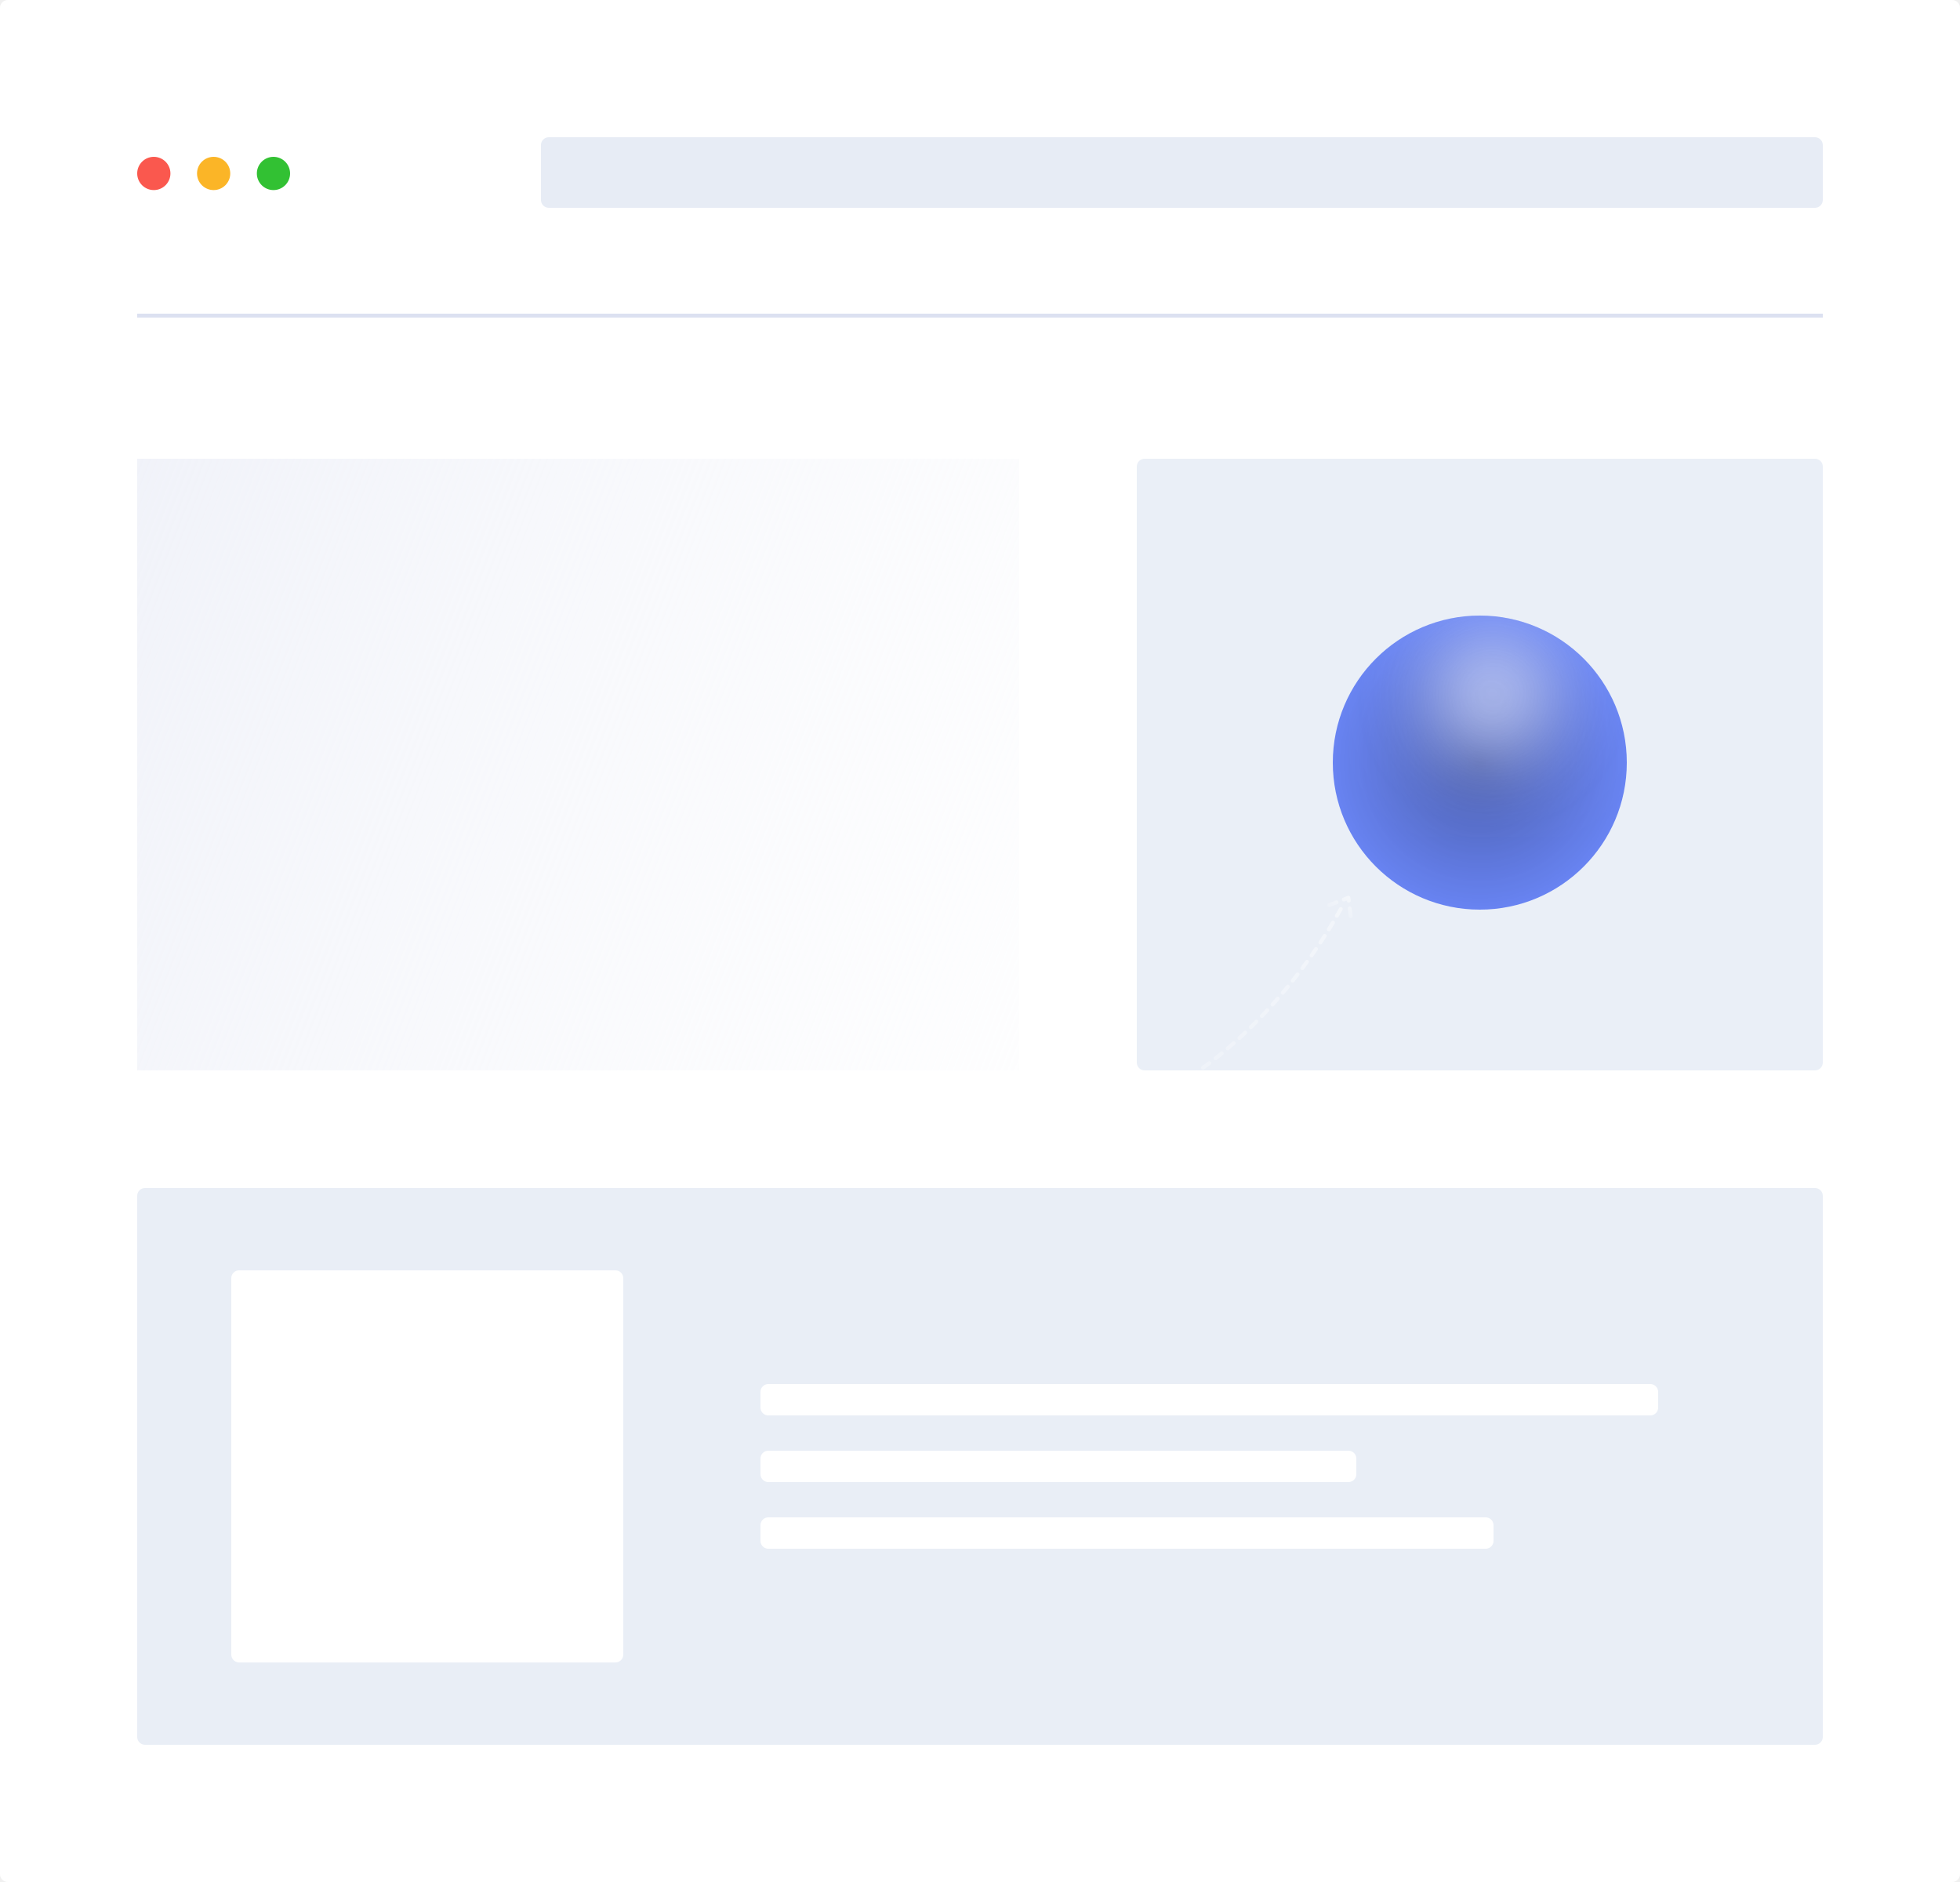
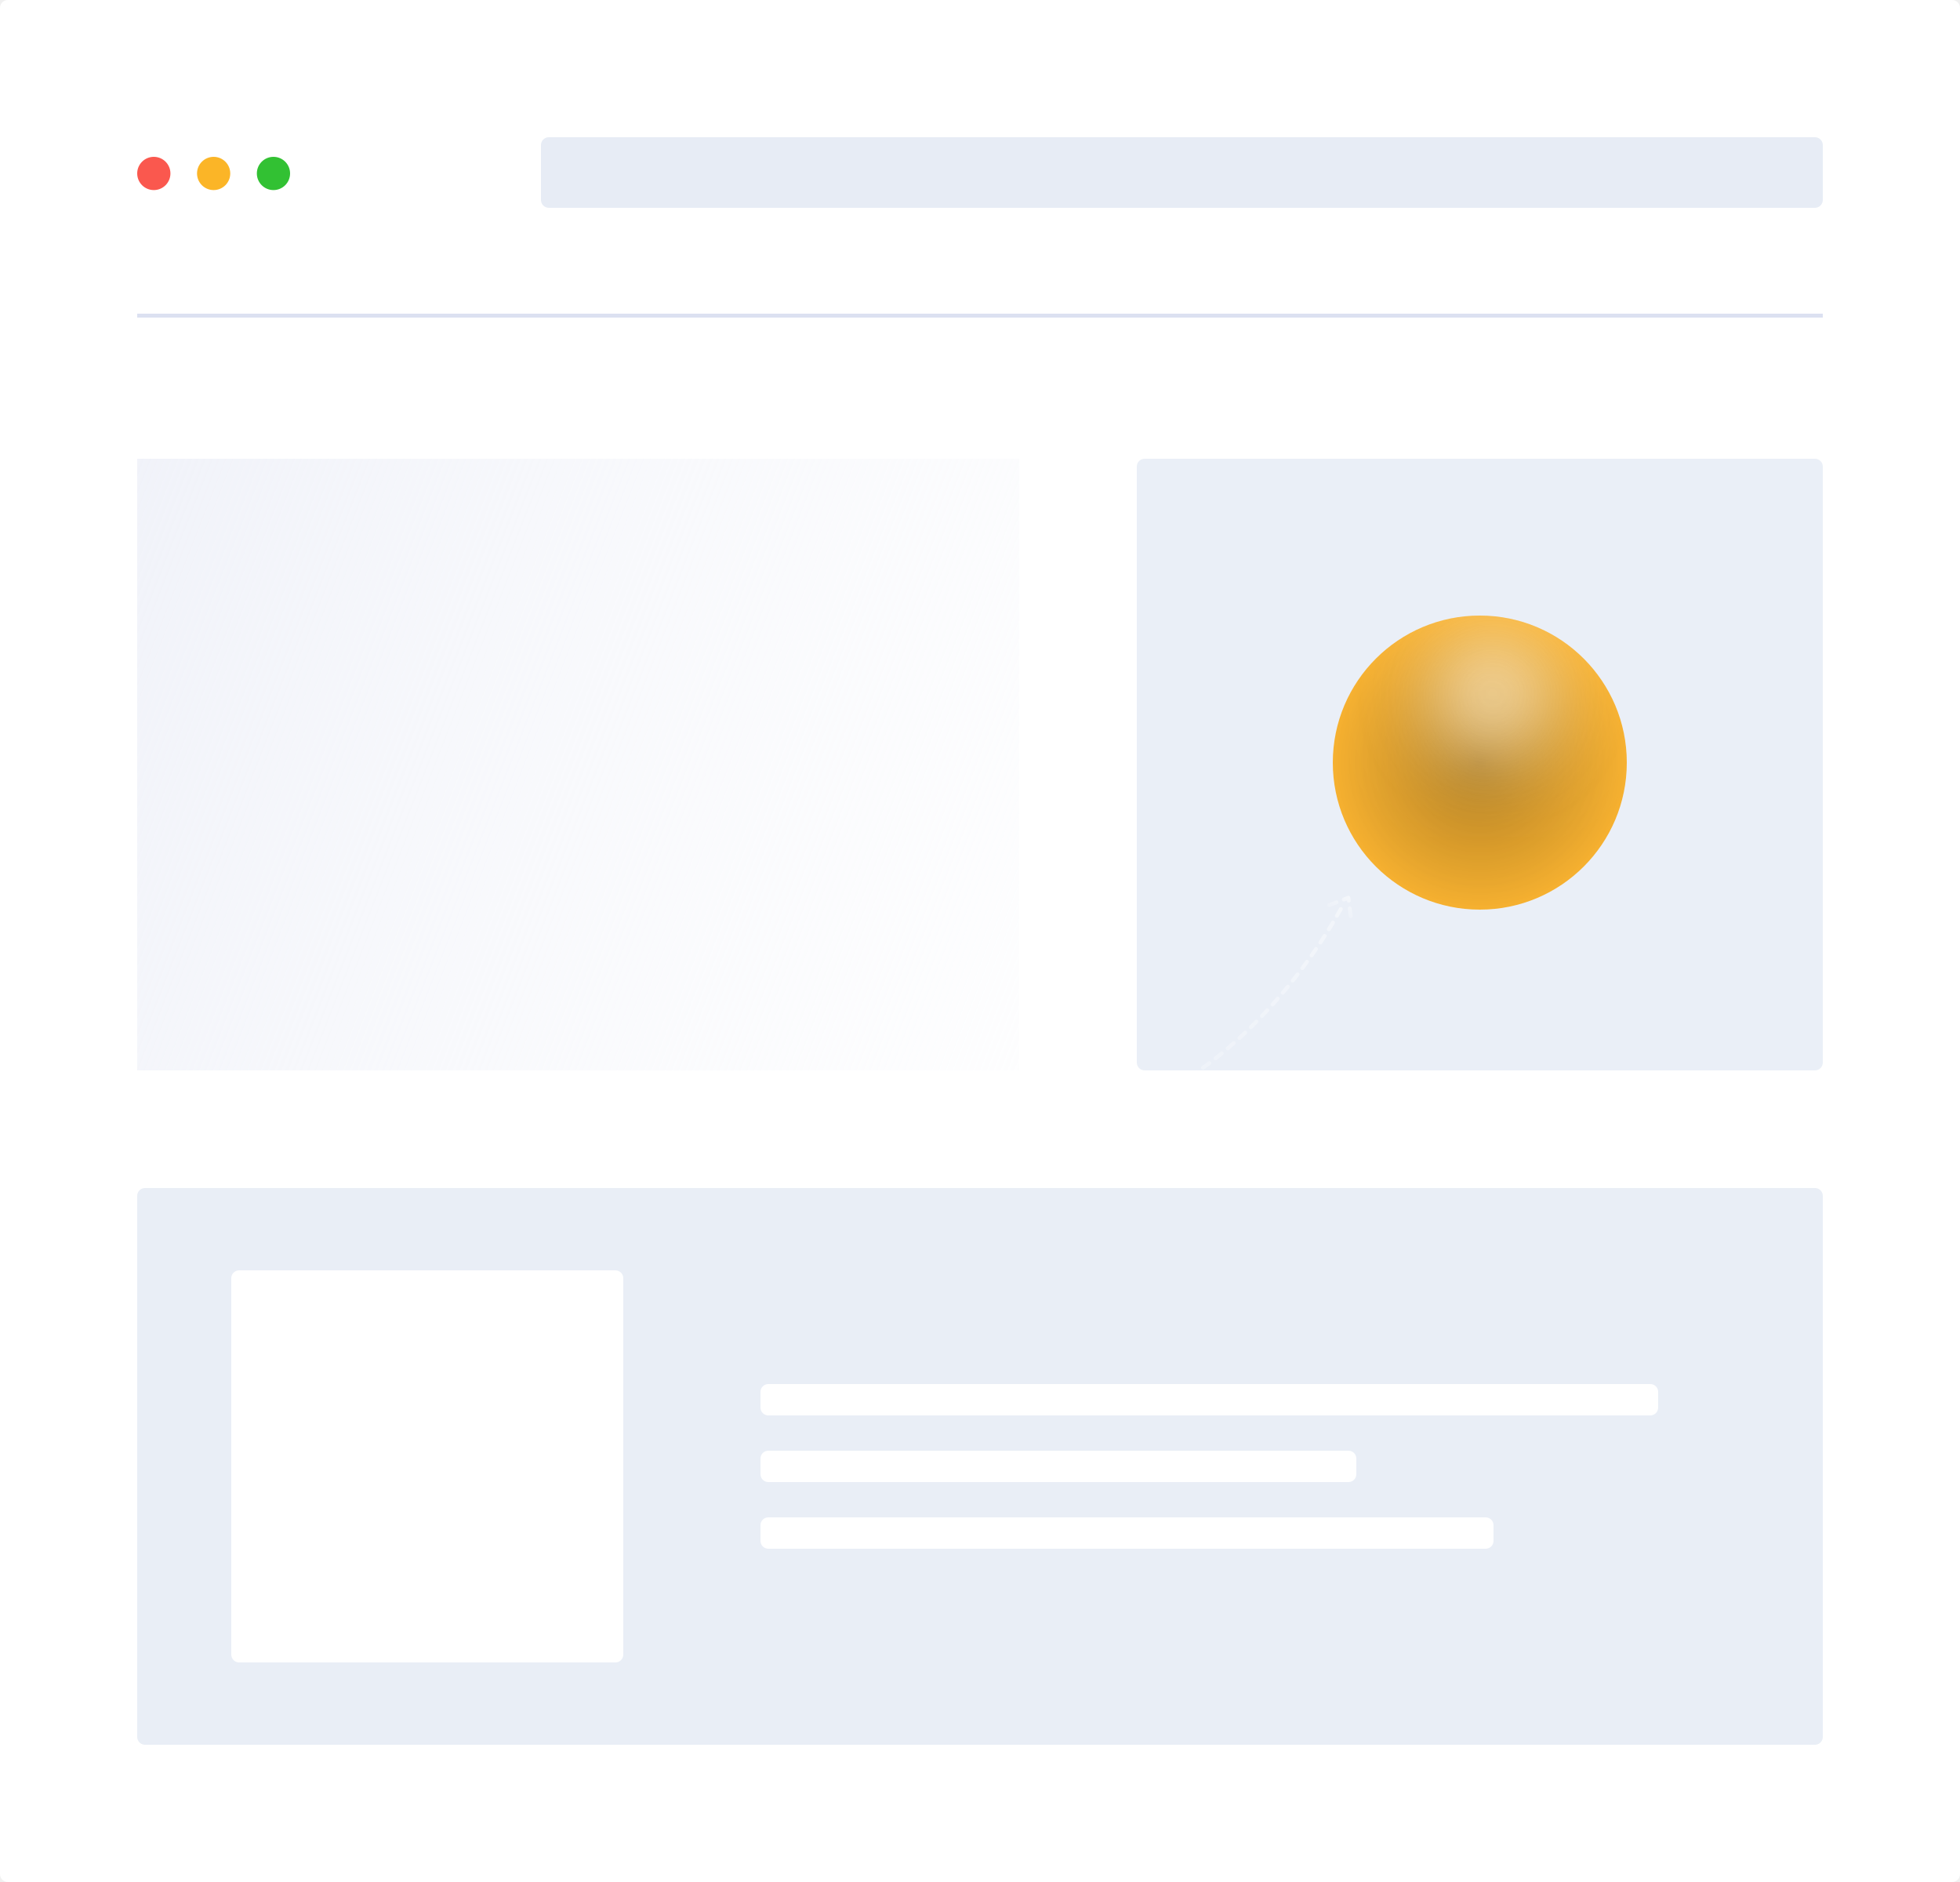
<svg xmlns="http://www.w3.org/2000/svg" width="500" height="480" viewBox="0 0 500 480" fill="none">
  <rect width="500" height="480" rx="2" fill="white" />
  <rect x="35" y="117" width="225" height="156" fill="url(#paint0_linear_1028_964)" />
  <line x1="35" y1="80.5" x2="465" y2="80.5" stroke="#DCE1F1" />
  <rect x="290" y="117" width="175" height="156" rx="2" fill="#EAEFF7" />
  <rect x="35" y="303" width="430" height="142" rx="2" fill="#E9EEF6" />
  <rect x="194" y="353" width="229" height="8" rx="2" fill="white" />
  <rect x="194" y="370" width="152" height="8" rx="2" fill="white" />
  <rect x="194" y="387" width="187" height="8" rx="2" fill="white" />
  <rect x="59" y="324" width="100" height="100" rx="2" fill="white" />
  <rect x="138" y="35" width="327" height="18" rx="2" fill="#E7ECF5" />
  <circle cx="39.239" cy="44.239" r="4.239" fill="#FA584E" />
  <circle cx="54.5" cy="44.239" r="4.239" fill="#FBB527" />
  <circle cx="69.761" cy="44.239" r="4.239" fill="#32C133" />
-   <circle opacity="0.8" cx="377.5" cy="194.5" r="37.5" fill="#4A6CF7" />
+   <circle opacity="0.8" cx="377.5" cy="194.5" r="37.5" fill="#FFA500" />
  <mask id="mask0_1028_964" style="mask-type:alpha" maskUnits="userSpaceOnUse" x="340" y="157" width="75" height="75">
-     <circle opacity="0.8" cx="377.5" cy="194.5" r="37.5" fill="#4A6CF7" />
+     <circle opacity="0.8" cx="377.5" cy="194.5" r="37.5" fill="#FFA500" />
  </mask>
  <g mask="url(#mask0_1028_964)">
    <circle opacity="0.8" cx="377.5" cy="194.5" r="37.5" fill="url(#paint1_radial_1028_964)" />
    <g opacity="0.8" filter="url(#filter0_f_1028_964)">
      <circle cx="380.809" cy="176.853" r="15.441" fill="white" />
    </g>
  </g>
  <path d="M342.034 231.847C324.964 262.749 277.939 313.186 226.394 267.718" stroke="url(#paint2_linear_1028_964)" stroke-linecap="round" stroke-linejoin="round" stroke-dasharray="2 2" />
  <path d="M339.077 230.867L343.973 228.971L344.562 233.656" stroke="url(#paint3_linear_1028_964)" stroke-linecap="round" stroke-linejoin="round" stroke-dasharray="2 2" />
  <defs>
    <filter id="filter0_f_1028_964" x="344.368" y="140.412" width="72.882" height="72.883" filterUnits="userSpaceOnUse" color-interpolation-filters="sRGB">
      <feFlood flood-opacity="0" result="BackgroundImageFix" />
      <feBlend mode="normal" in="SourceGraphic" in2="BackgroundImageFix" result="shape" />
      <feGaussianBlur stdDeviation="10.5" result="effect1_foregroundBlur_1028_964" />
    </filter>
    <linearGradient id="paint0_linear_1028_964" x1="434.5" y1="210" x2="48.223" y2="58.807" gradientUnits="userSpaceOnUse">
      <stop stop-color="white" stop-opacity="0" />
      <stop offset="1" stop-color="#F0F2F9" />
    </linearGradient>
    <radialGradient id="paint1_radial_1028_964" cx="0" cy="0" r="1" gradientUnits="userSpaceOnUse" gradientTransform="translate(377.5 194.5) rotate(90) scale(40.2574)">
      <stop stop-opacity="0.47" />
      <stop offset="1" stop-opacity="0" />
    </radialGradient>
    <linearGradient id="paint2_linear_1028_964" x1="358.554" y1="226.723" x2="242.956" y2="282.349" gradientUnits="userSpaceOnUse">
      <stop stop-color="white" stop-opacity="0.48" />
      <stop offset="1" stop-color="white" stop-opacity="0" />
    </linearGradient>
    <linearGradient id="paint3_linear_1028_964" x1="343.992" y1="228.548" x2="340.23" y2="234.571" gradientUnits="userSpaceOnUse">
      <stop stop-color="white" stop-opacity="0.48" />
      <stop offset="1" stop-color="white" stop-opacity="0" />
    </linearGradient>
  </defs>
</svg>
